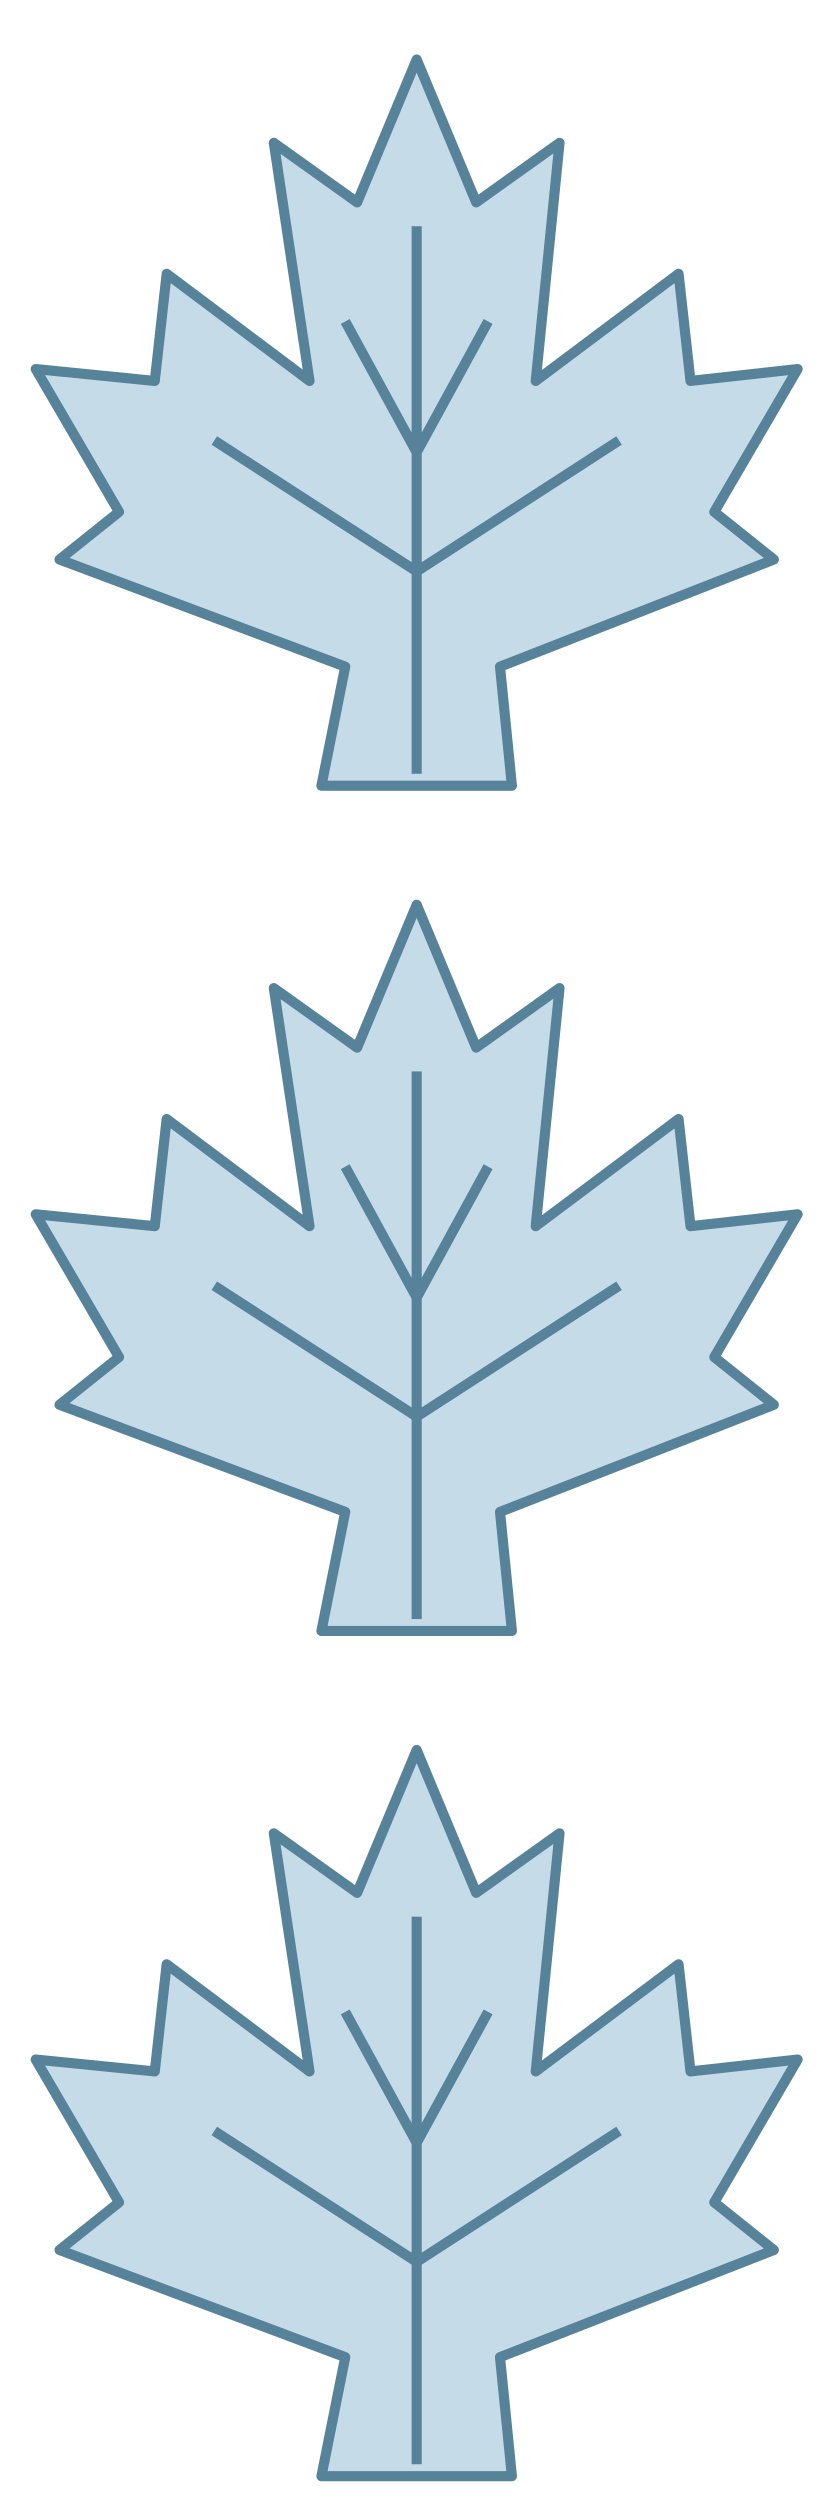
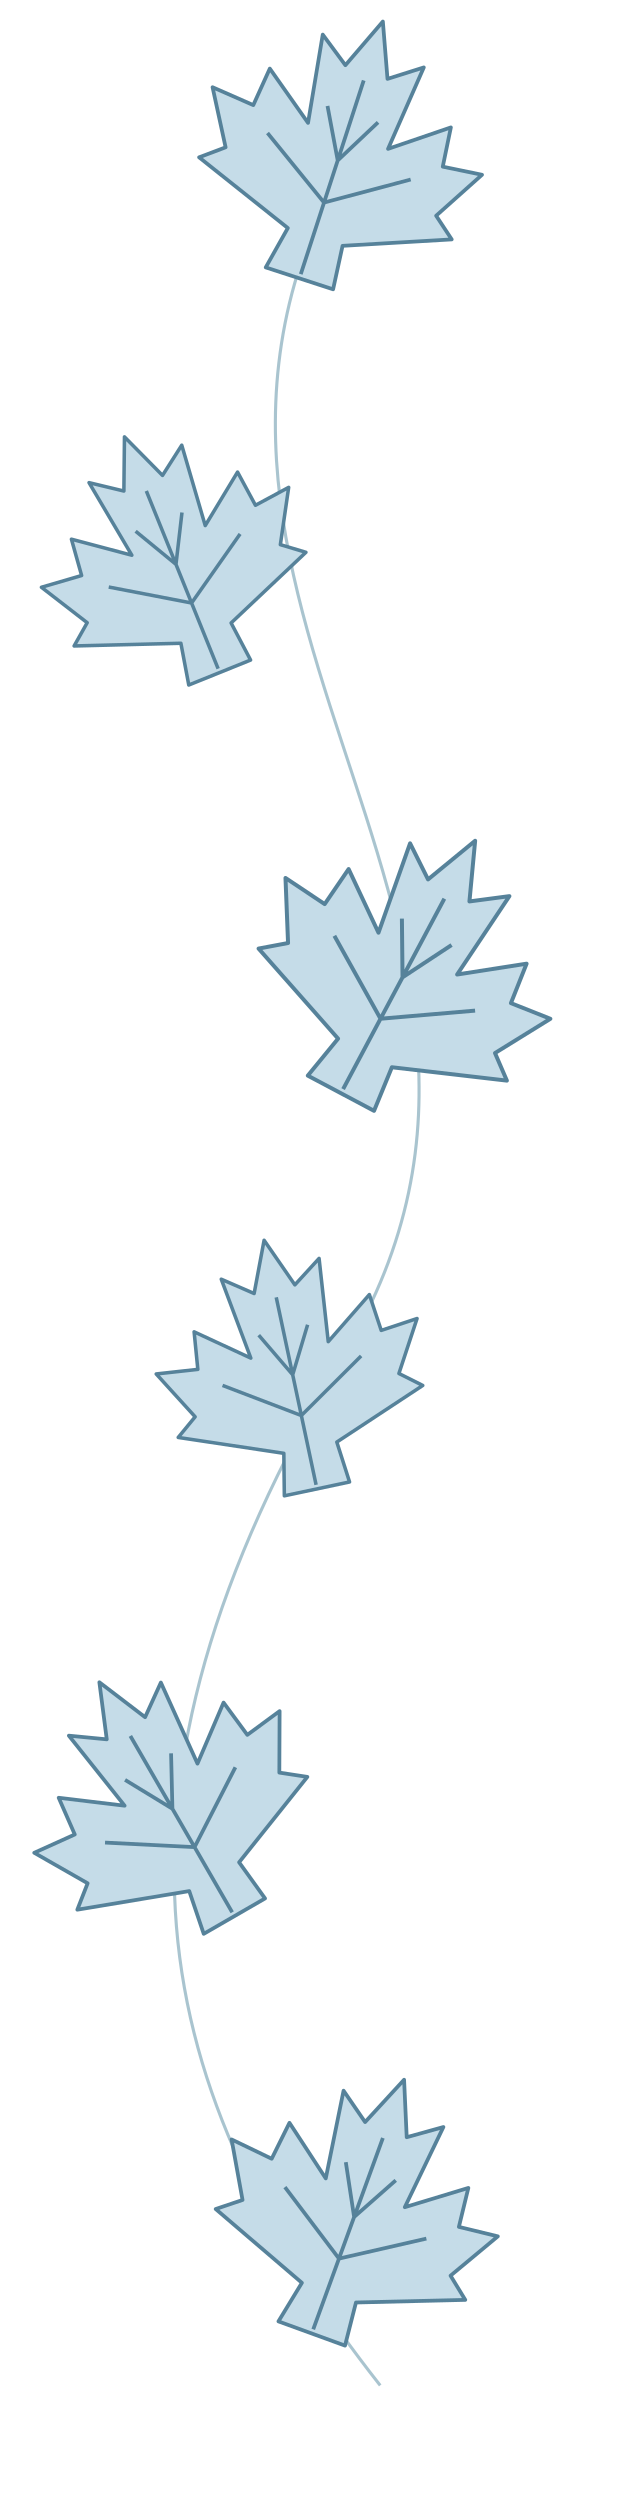
- <svg xmlns="http://www.w3.org/2000/svg" viewBox="0 0 70 210">
+ <svg xmlns="http://www.w3.org/2000/svg" viewBox="0 0 120 480">
  <defs>
    <g id="leaf" stroke="#56829a" stroke-width=".85" stroke-linejoin="round">
      <path d="M35 5l5 12 7-5-2 20 12-9 1 9 9-1-7 12 5 4-23 9 1 10H27l2-10-24-9 5-4-7-12 10 1 1-9 12 9-3-20 7 5z" fill="#c5dce8" />
      <path d="M35 19v46M35 48L18 37m17 11 17-11M35 38l-6-11m6 11 6-11" fill="none" />
    </g>
  </defs>
-   <use href="#leaf" />
-   <use href="#leaf" transform="translate(0 71)" />
-   <use href="#leaf" transform="translate(0 142)" />
+   <path d="M72 22C12 111 117 175 66 260S29 402 73 458" fill="none" stroke="#a9c4cf" stroke-width=".6" />
+   <use href="#leaf" transform="translate(34 0) rotate(18 35 35) scale(.85)" />
+   <use href="#leaf" transform="translate(7 75) rotate(-22 35 35) scale(.8)" />
+   <use href="#leaf" transform="translate(45 155) rotate(28 35 35) scale(.9)" />
+   <use href="#leaf" transform="translate(29 232) rotate(-12 35 35) scale(.8)" />
+   <use href="#leaf" transform="translate(4 312) rotate(-30 35 35) scale(.85)" />
+   <use href="#leaf" transform="translate(37 395) rotate(20 35 35) scale(.85)" />
</svg>
